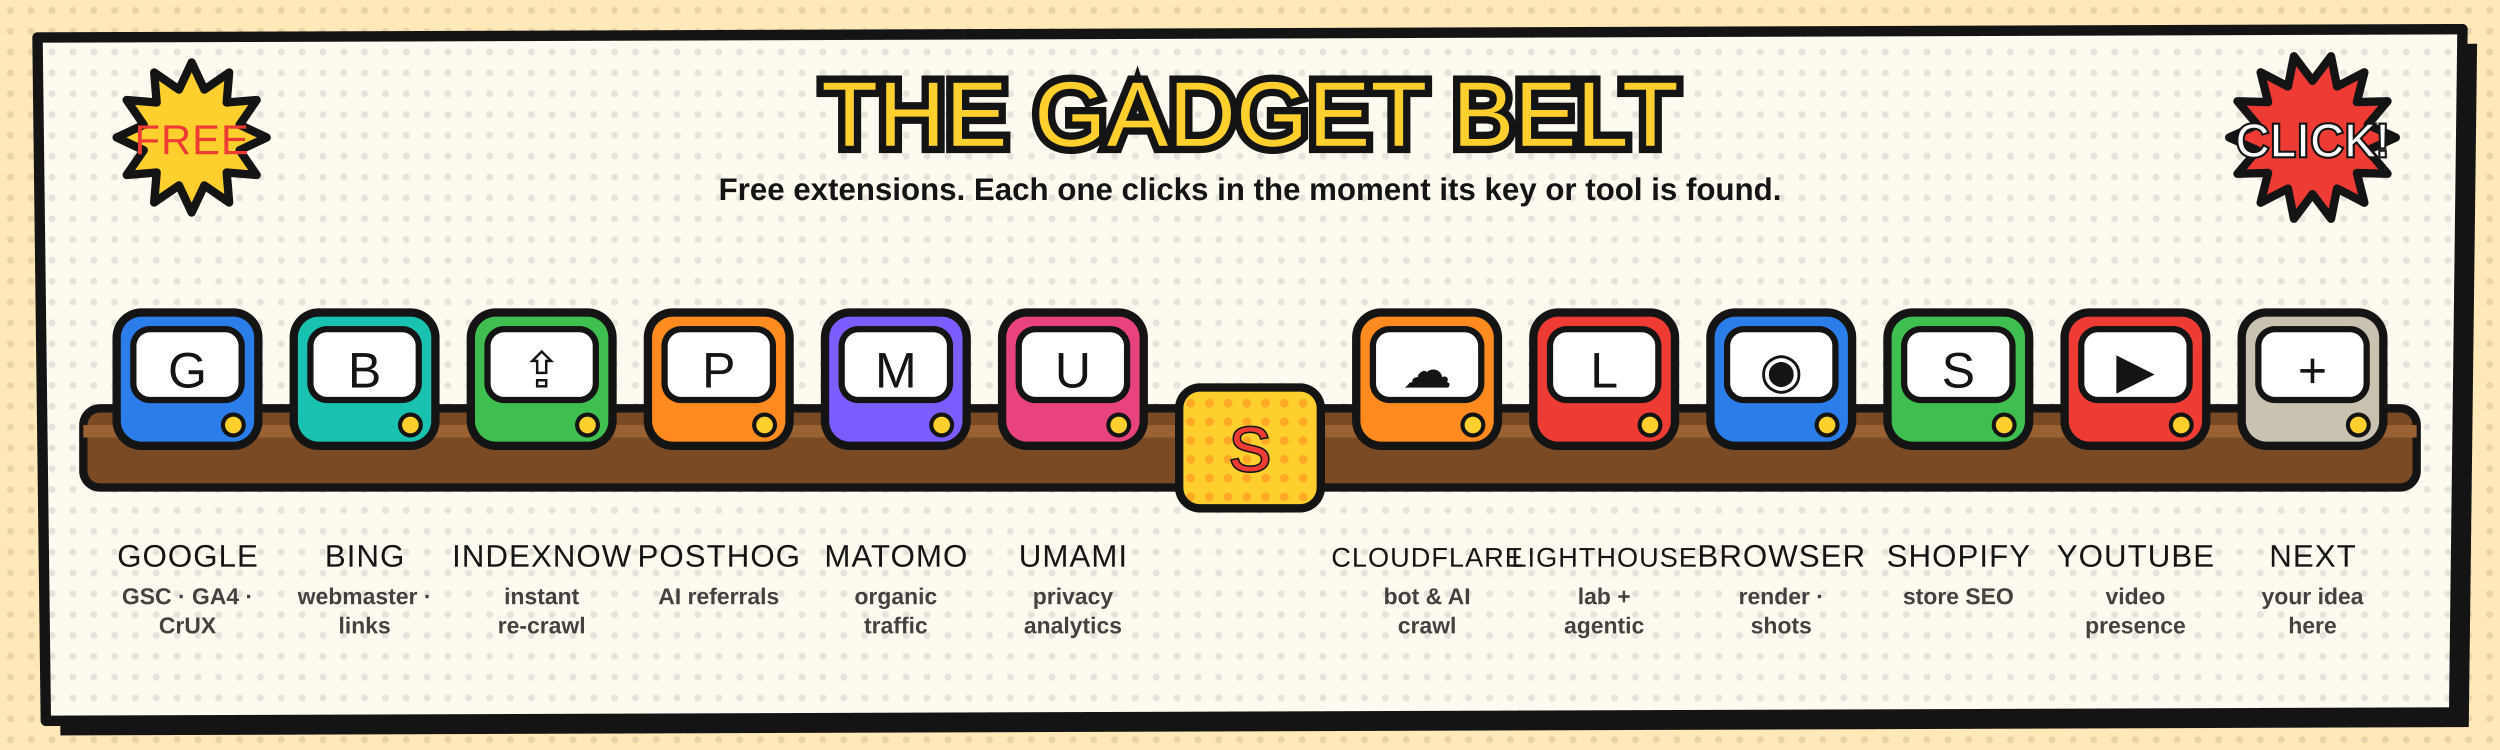
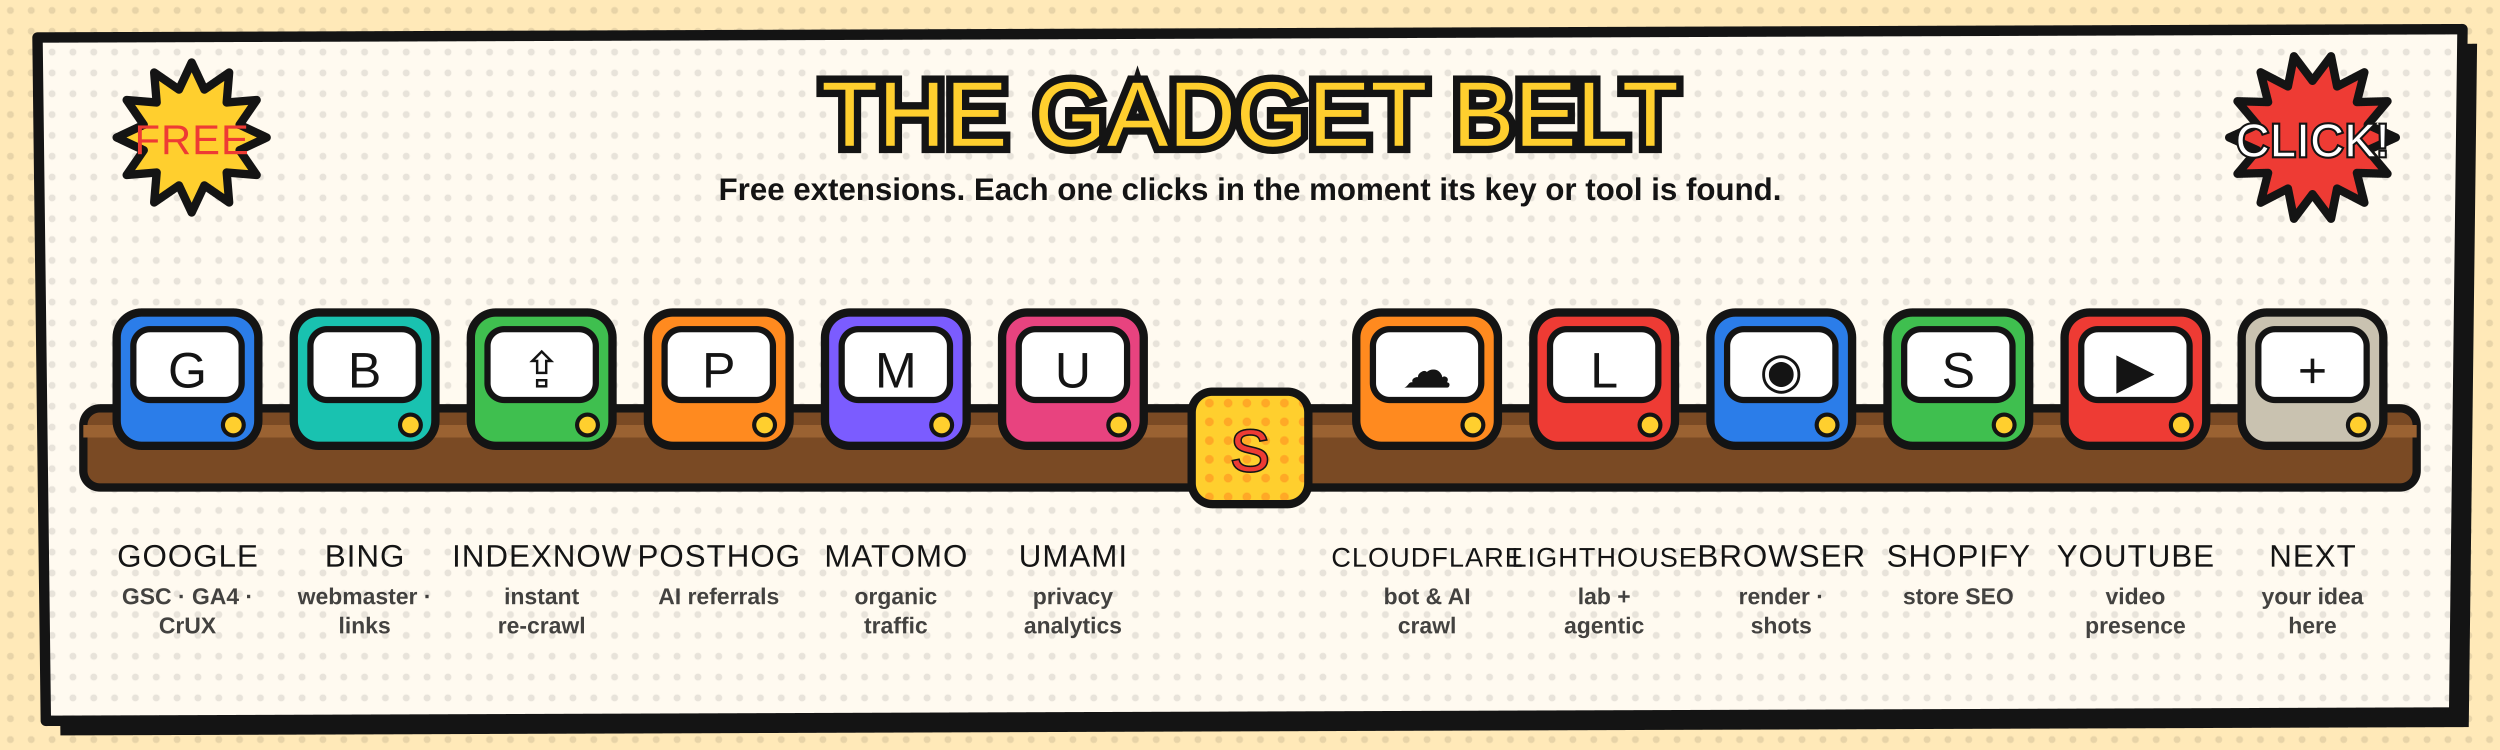
<svg xmlns="http://www.w3.org/2000/svg" width="1200" height="360" viewBox="0 0 1200 360" role="img" aria-labelledby="t d">
  <defs>
    <pattern id="dots" width="10" height="10" patternUnits="userSpaceOnUse">
      <circle cx="5" cy="5" r="1.7" fill="#141414" fill-opacity="0.10" />
    </pattern>
    <pattern id="dotsY" width="9" height="9" patternUnits="userSpaceOnUse">
      <rect width="9" height="9" fill="#ffcf2e" />
      <circle cx="4.5" cy="4.5" r="2.1" fill="#ff8a1f" fill-opacity="0.55" />
    </pattern>
    <pattern id="dotsB" width="9" height="9" patternUnits="userSpaceOnUse">
      <rect width="9" height="9" fill="#2b7de9" />
      <circle cx="4.5" cy="4.5" r="2.2" fill="#1b4fa8" fill-opacity="0.6" />
    </pattern>
    <pattern id="dotsR" width="9" height="9" patternUnits="userSpaceOnUse">
      <rect width="9" height="9" fill="#ee3b34" />
      <circle cx="4.5" cy="4.5" r="2.2" fill="#a8201b" fill-opacity="0.55" />
    </pattern>
    <pattern id="dotsC" width="9" height="9" patternUnits="userSpaceOnUse">
      <rect width="9" height="9" fill="#19c2b0" />
      <circle cx="4.5" cy="4.5" r="2.1" fill="#0d7d72" fill-opacity="0.5" />
    </pattern>
  </defs>
  <style>
text{font-family:'Trebuchet MS', 'Segoe UI', Verdana, Arial, sans-serif} .h{font-family:Impact, 'Arial Black', 'Helvetica Neue', Arial, sans-serif;letter-spacing:.5px} .m{font-family:ui-monospace, Menlo, Consolas, 'Liberation Mono', monospace}
@keyframes bob{0%,100%{transform:translateY(0)}50%{transform:translateY(-6px)}}
@keyframes blink{0%,92%,100%{transform:scaleY(1)}95%{transform:scaleY(.1)}}
@keyframes flap{0%,100%{transform:skewX(0deg) scaleX(1)}50%{transform:skewX(-7deg) scaleX(1.06)}}
@keyframes spin{to{transform:rotate(360deg)}}
@keyframes jitter{0%,100%{transform:translate(0,0) rotate(0)}25%{transform:translate(1px,-1px) rotate(-1deg)}75%{transform:translate(-1px,1px) rotate(1deg)}}
.bob{animation:bob 2.4s ease-in-out infinite;transform-box:fill-box}
.eye{animation:blink 4s infinite;transform-box:fill-box;transform-origin:center}
.cape{animation:flap .7s ease-in-out infinite;transform-box:fill-box;transform-origin:left center}
.spin{animation:spin 14s linear infinite;transform-box:fill-box;transform-origin:center}
.jit{animation:jitter .35s steps(2) infinite;transform-box:fill-box;transform-origin:center}
@keyframes a1{0.0%{transform:scale(0);opacity:0}3.33%{transform:scale(0);opacity:0}5.33%{transform:scale(1.25);opacity:1}6.89%{transform:scale(1);opacity:1}93.33%{transform:scale(1);opacity:1}95.56%{transform:scale(0);opacity:0}100.0%{transform:scale(0);opacity:0}}.a1{animation:a1 9.0s linear infinite;transform-box:fill-box;transform-origin:center;}
@keyframes a2{0.0%{opacity:0}5.56%{opacity:0}8.33%{opacity:1}93.33%{opacity:1}96.11%{opacity:0}100.0%{opacity:0}}.a2{animation:a2 9.0s linear infinite;}
@keyframes a3{0.0%{transform:scale(0);opacity:0}6.89%{transform:scale(0);opacity:0}8.89%{transform:scale(1.25);opacity:1}10.44%{transform:scale(1);opacity:1}93.33%{transform:scale(1);opacity:1}95.56%{transform:scale(0);opacity:0}100.0%{transform:scale(0);opacity:0}}.a3{animation:a3 9.0s linear infinite;transform-box:fill-box;transform-origin:center;}
@keyframes a4{0.0%{opacity:0}9.11%{opacity:0}11.89%{opacity:1}93.33%{opacity:1}96.11%{opacity:0}100.0%{opacity:0}}.a4{animation:a4 9.0s linear infinite;}
@keyframes a5{0.0%{transform:scale(0);opacity:0}10.44%{transform:scale(0);opacity:0}12.44%{transform:scale(1.25);opacity:1}14.0%{transform:scale(1);opacity:1}93.33%{transform:scale(1);opacity:1}95.56%{transform:scale(0);opacity:0}100.0%{transform:scale(0);opacity:0}}.a5{animation:a5 9.0s linear infinite;transform-box:fill-box;transform-origin:center;}
@keyframes a6{0.0%{opacity:0}12.67%{opacity:0}15.44%{opacity:1}93.33%{opacity:1}96.11%{opacity:0}100.0%{opacity:0}}.a6{animation:a6 9.0s linear infinite;}
@keyframes a7{0.0%{transform:scale(0);opacity:0}14.0%{transform:scale(0);opacity:0}16.0%{transform:scale(1.25);opacity:1}17.56%{transform:scale(1);opacity:1}93.33%{transform:scale(1);opacity:1}95.56%{transform:scale(0);opacity:0}100.0%{transform:scale(0);opacity:0}}.a7{animation:a7 9.0s linear infinite;transform-box:fill-box;transform-origin:center;}
@keyframes a8{0.0%{opacity:0}16.22%{opacity:0}19.0%{opacity:1}93.33%{opacity:1}96.11%{opacity:0}100.0%{opacity:0}}.a8{animation:a8 9.0s linear infinite;}
@keyframes a9{0.0%{transform:scale(0);opacity:0}17.56%{transform:scale(0);opacity:0}19.56%{transform:scale(1.25);opacity:1}21.11%{transform:scale(1);opacity:1}93.33%{transform:scale(1);opacity:1}95.56%{transform:scale(0);opacity:0}100.0%{transform:scale(0);opacity:0}}.a9{animation:a9 9.0s linear infinite;transform-box:fill-box;transform-origin:center;}
@keyframes a10{0.0%{opacity:0}19.78%{opacity:0}22.56%{opacity:1}93.33%{opacity:1}96.11%{opacity:0}100.0%{opacity:0}}.a10{animation:a10 9.0s linear infinite;}
@keyframes a11{0.0%{transform:scale(0);opacity:0}21.11%{transform:scale(0);opacity:0}23.11%{transform:scale(1.25);opacity:1}24.67%{transform:scale(1);opacity:1}93.33%{transform:scale(1);opacity:1}95.56%{transform:scale(0);opacity:0}100.0%{transform:scale(0);opacity:0}}.a11{animation:a11 9.0s linear infinite;transform-box:fill-box;transform-origin:center;}
@keyframes a12{0.0%{opacity:0}23.33%{opacity:0}26.11%{opacity:1}93.33%{opacity:1}96.11%{opacity:0}100.0%{opacity:0}}.a12{animation:a12 9.0s linear infinite;}
@keyframes a13{0.0%{transform:scale(0);opacity:0}24.67%{transform:scale(0);opacity:0}26.67%{transform:scale(1.25);opacity:1}28.22%{transform:scale(1);opacity:1}93.33%{transform:scale(1);opacity:1}95.56%{transform:scale(0);opacity:0}100.0%{transform:scale(0);opacity:0}}.a13{animation:a13 9.0s linear infinite;transform-box:fill-box;transform-origin:center;}
@keyframes a14{0.0%{opacity:0}26.89%{opacity:0}29.67%{opacity:1}93.33%{opacity:1}96.11%{opacity:0}100.0%{opacity:0}}.a14{animation:a14 9.0s linear infinite;}
@keyframes a15{0.0%{transform:scale(0);opacity:0}28.22%{transform:scale(0);opacity:0}30.22%{transform:scale(1.25);opacity:1}31.78%{transform:scale(1);opacity:1}93.33%{transform:scale(1);opacity:1}95.56%{transform:scale(0);opacity:0}100.0%{transform:scale(0);opacity:0}}.a15{animation:a15 9.0s linear infinite;transform-box:fill-box;transform-origin:center;}
@keyframes a16{0.0%{opacity:0}30.44%{opacity:0}33.22%{opacity:1}93.33%{opacity:1}96.11%{opacity:0}100.0%{opacity:0}}.a16{animation:a16 9.0s linear infinite;}
@keyframes a17{0.0%{transform:scale(0);opacity:0}31.78%{transform:scale(0);opacity:0}33.78%{transform:scale(1.25);opacity:1}35.33%{transform:scale(1);opacity:1}93.33%{transform:scale(1);opacity:1}95.56%{transform:scale(0);opacity:0}100.0%{transform:scale(0);opacity:0}}.a17{animation:a17 9.0s linear infinite;transform-box:fill-box;transform-origin:center;}
@keyframes a18{0.0%{opacity:0}34.0%{opacity:0}36.78%{opacity:1}93.33%{opacity:1}96.11%{opacity:0}100.0%{opacity:0}}.a18{animation:a18 9.0s linear infinite;}
@keyframes a19{0.0%{transform:scale(0);opacity:0}35.33%{transform:scale(0);opacity:0}37.33%{transform:scale(1.25);opacity:1}38.89%{transform:scale(1);opacity:1}93.33%{transform:scale(1);opacity:1}95.56%{transform:scale(0);opacity:0}100.0%{transform:scale(0);opacity:0}}.a19{animation:a19 9.0s linear infinite;transform-box:fill-box;transform-origin:center;}
@keyframes a20{0.0%{opacity:0}37.56%{opacity:0}40.33%{opacity:1}93.33%{opacity:1}96.11%{opacity:0}100.0%{opacity:0}}.a20{animation:a20 9.0s linear infinite;}
@keyframes a21{0.0%{transform:scale(0);opacity:0}38.89%{transform:scale(0);opacity:0}40.89%{transform:scale(1.25);opacity:1}42.44%{transform:scale(1);opacity:1}93.33%{transform:scale(1);opacity:1}95.56%{transform:scale(0);opacity:0}100.0%{transform:scale(0);opacity:0}}.a21{animation:a21 9.0s linear infinite;transform-box:fill-box;transform-origin:center;}
@keyframes a22{0.0%{opacity:0}41.11%{opacity:0}43.89%{opacity:1}93.33%{opacity:1}96.11%{opacity:0}100.0%{opacity:0}}.a22{animation:a22 9.0s linear infinite;}
@keyframes a23{0.0%{transform:scale(0);opacity:0}42.44%{transform:scale(0);opacity:0}44.44%{transform:scale(1.25);opacity:1}46.0%{transform:scale(1);opacity:1}93.33%{transform:scale(1);opacity:1}95.56%{transform:scale(0);opacity:0}100.0%{transform:scale(0);opacity:0}}.a23{animation:a23 9.0s linear infinite;transform-box:fill-box;transform-origin:center;}
@keyframes a24{0.0%{opacity:0}44.67%{opacity:0}47.44%{opacity:1}93.33%{opacity:1}96.11%{opacity:0}100.0%{opacity:0}}.a24{animation:a24 9.0s linear infinite;}
@keyframes a25{0.0%{transform:scale(0);opacity:0}46.67%{transform:scale(0);opacity:0}48.67%{transform:scale(1.25);opacity:1}50.22%{transform:scale(1);opacity:1}93.33%{transform:scale(1);opacity:1}95.56%{transform:scale(0);opacity:0}100.0%{transform:scale(0);opacity:0}}.a25{animation:a25 9.0s linear infinite;transform-box:fill-box;transform-origin:center;}
@keyframes a26{0.0%{transform:scale(0);opacity:0}22.22%{transform:scale(0);opacity:0}24.22%{transform:scale(1.25);opacity:1}25.78%{transform:scale(1);opacity:1}93.33%{transform:scale(1);opacity:1}95.56%{transform:scale(0);opacity:0}100.0%{transform:scale(0);opacity:0}}.a26{animation:a26 9.0s linear infinite;transform-box:fill-box;transform-origin:center;}
@media (prefers-reduced-motion: reduce){*{animation:none!important}.i0{opacity:0!important}.i1{opacity:1!important;transform:none!important}}
</style>
  <rect width="1200" height="360" fill="#ffe9b8" />
  <rect width="1200" height="360" fill="url(#dots)" />
  <polygon points="25,25 1189,21 1185,349 29,353" fill="#141414" />
  <polygon points="18,18 1182,14 1178,342 22,346" fill="#fffaf0" />
  <polygon points="18,18 1182,14 1178,342 22,346" fill="url(#dots)" stroke="#141414" stroke-width="5" stroke-linejoin="round" />
  <text class="h" x="600" y="70" text-anchor="middle" font-size="44" fill="#ffcf2e" stroke="#141414" stroke-width="7" paint-order="stroke">THE GADGET BELT</text>
  <text x="600" y="96" text-anchor="middle" font-size="15" font-weight="700" fill="#141414">Free extensions. Each one clicks in the moment its key or tool is found.</text>
  <rect x="40" y="196" width="1120" height="38" rx="8" fill="#7a4a24" stroke="#141414" stroke-width="4" />
  <rect x="40" y="204" width="1120" height="6" fill="#9a6232" />
-   <rect x="566" y="186" width="68" height="58" rx="10" fill="url(#dotsY)" stroke="#141414" stroke-width="4" />
-   <text class="h" x="600" y="226" text-anchor="middle" font-size="30" fill="#ee3b34" stroke="#141414" stroke-width="1.5" paint-order="stroke">S</text>
+   <rect x="572" y="188" width="56" height="54" rx="10" fill="url(#dotsY)" stroke="#141414" stroke-width="4" />
+   <text class="h" x="600" y="226" text-anchor="middle" font-size="28" fill="#ee3b34" stroke="#141414" stroke-width="1.5" paint-order="stroke">S</text>
  <g class="a1 i1">
    <rect x="56.0" y="150" width="68" height="64" rx="12" fill="#2b7de9" stroke="#141414" stroke-width="4" />
    <rect x="64.0" y="158" width="52" height="34" rx="8" fill="#fff" stroke="#141414" stroke-width="3" />
    <text class="h" x="90.0" y="186" text-anchor="middle" font-size="24" fill="#141414">G</text>
    <circle cx="112.0" cy="204" r="5" fill="#ffcf2e" stroke="#141414" stroke-width="2" />
  </g>
  <g class="a2 i1">
    <text class="h" x="90.0" y="272" text-anchor="middle" font-size="15" fill="#141414">GOOGLE</text>
    <text x="90.0" y="290" text-anchor="middle" font-size="11" font-weight="700" fill="#141414" opacity="0.8">GSC · GA4 ·</text>
    <text x="90.0" y="304" text-anchor="middle" font-size="11" font-weight="700" fill="#141414" opacity="0.8">CrUX</text>
  </g>
  <g class="a3 i1">
    <rect x="141.0" y="150" width="68" height="64" rx="12" fill="#19c2b0" stroke="#141414" stroke-width="4" />
    <rect x="149.0" y="158" width="52" height="34" rx="8" fill="#fff" stroke="#141414" stroke-width="3" />
    <text class="h" x="175.0" y="186" text-anchor="middle" font-size="24" fill="#141414">B</text>
    <circle cx="197.0" cy="204" r="5" fill="#ffcf2e" stroke="#141414" stroke-width="2" />
  </g>
  <g class="a4 i1">
    <text class="h" x="175.0" y="272" text-anchor="middle" font-size="15" fill="#141414">BING</text>
    <text x="175.0" y="290" text-anchor="middle" font-size="11" font-weight="700" fill="#141414" opacity="0.8">webmaster ·</text>
    <text x="175.0" y="304" text-anchor="middle" font-size="11" font-weight="700" fill="#141414" opacity="0.8">links</text>
  </g>
  <g class="a5 i1">
    <rect x="226.0" y="150" width="68" height="64" rx="12" fill="#3fbf4f" stroke="#141414" stroke-width="4" />
    <rect x="234.0" y="158" width="52" height="34" rx="8" fill="#fff" stroke="#141414" stroke-width="3" />
    <text class="h" x="260.0" y="186" text-anchor="middle" font-size="24" fill="#141414">⇪</text>
    <circle cx="282.0" cy="204" r="5" fill="#ffcf2e" stroke="#141414" stroke-width="2" />
  </g>
  <g class="a6 i1">
    <text class="h" x="260.0" y="272" text-anchor="middle" font-size="15" fill="#141414">INDEXNOW</text>
    <text x="260.0" y="290" text-anchor="middle" font-size="11" font-weight="700" fill="#141414" opacity="0.8">instant</text>
    <text x="260.0" y="304" text-anchor="middle" font-size="11" font-weight="700" fill="#141414" opacity="0.8">re-crawl</text>
  </g>
  <g class="a7 i1">
    <rect x="311.0" y="150" width="68" height="64" rx="12" fill="#ff8a1f" stroke="#141414" stroke-width="4" />
    <rect x="319.0" y="158" width="52" height="34" rx="8" fill="#fff" stroke="#141414" stroke-width="3" />
    <text class="h" x="345.0" y="186" text-anchor="middle" font-size="24" fill="#141414">P</text>
    <circle cx="367.0" cy="204" r="5" fill="#ffcf2e" stroke="#141414" stroke-width="2" />
  </g>
  <g class="a8 i1">
    <text class="h" x="345.0" y="272" text-anchor="middle" font-size="15" fill="#141414">POSTHOG</text>
    <text x="345.0" y="290" text-anchor="middle" font-size="11" font-weight="700" fill="#141414" opacity="0.8">AI referrals</text>
  </g>
  <g class="a9 i1">
    <rect x="396.0" y="150" width="68" height="64" rx="12" fill="#7b5cff" stroke="#141414" stroke-width="4" />
    <rect x="404.0" y="158" width="52" height="34" rx="8" fill="#fff" stroke="#141414" stroke-width="3" />
    <text class="h" x="430.0" y="186" text-anchor="middle" font-size="24" fill="#141414">M</text>
    <circle cx="452.0" cy="204" r="5" fill="#ffcf2e" stroke="#141414" stroke-width="2" />
  </g>
  <g class="a10 i1">
    <text class="h" x="430.0" y="272" text-anchor="middle" font-size="15" fill="#141414">MATOMO</text>
    <text x="430.0" y="290" text-anchor="middle" font-size="11" font-weight="700" fill="#141414" opacity="0.8">organic</text>
    <text x="430.0" y="304" text-anchor="middle" font-size="11" font-weight="700" fill="#141414" opacity="0.8">traffic</text>
  </g>
  <g class="a11 i1">
    <rect x="481.0" y="150" width="68" height="64" rx="12" fill="#e8437f" stroke="#141414" stroke-width="4" />
    <rect x="489.0" y="158" width="52" height="34" rx="8" fill="#fff" stroke="#141414" stroke-width="3" />
    <text class="h" x="515.0" y="186" text-anchor="middle" font-size="24" fill="#141414">U</text>
    <circle cx="537.0" cy="204" r="5" fill="#ffcf2e" stroke="#141414" stroke-width="2" />
  </g>
  <g class="a12 i1">
    <text class="h" x="515.0" y="272" text-anchor="middle" font-size="15" fill="#141414">UMAMI</text>
    <text x="515.0" y="290" text-anchor="middle" font-size="11" font-weight="700" fill="#141414" opacity="0.8">privacy</text>
    <text x="515.0" y="304" text-anchor="middle" font-size="11" font-weight="700" fill="#141414" opacity="0.8">analytics</text>
  </g>
  <g class="a13 i1">
    <rect x="651.0" y="150" width="68" height="64" rx="12" fill="#ff8a1f" stroke="#141414" stroke-width="4" />
    <rect x="659.0" y="158" width="52" height="34" rx="8" fill="#fff" stroke="#141414" stroke-width="3" />
    <text class="h" x="685.0" y="186" text-anchor="middle" font-size="24" fill="#141414">☁</text>
    <circle cx="707.0" cy="204" r="5" fill="#ffcf2e" stroke="#141414" stroke-width="2" />
  </g>
  <g class="a14 i1">
    <text class="h" x="685.0" y="272" text-anchor="middle" font-size="13" fill="#141414">CLOUDFLARE</text>
    <text x="685.0" y="290" text-anchor="middle" font-size="11" font-weight="700" fill="#141414" opacity="0.8">bot &amp; AI</text>
    <text x="685.0" y="304" text-anchor="middle" font-size="11" font-weight="700" fill="#141414" opacity="0.8">crawl</text>
  </g>
  <g class="a15 i1">
    <rect x="736.0" y="150" width="68" height="64" rx="12" fill="#ee3b34" stroke="#141414" stroke-width="4" />
    <rect x="744.0" y="158" width="52" height="34" rx="8" fill="#fff" stroke="#141414" stroke-width="3" />
    <text class="h" x="770.0" y="186" text-anchor="middle" font-size="24" fill="#141414">L</text>
    <circle cx="792.0" cy="204" r="5" fill="#ffcf2e" stroke="#141414" stroke-width="2" />
  </g>
  <g class="a16 i1">
    <text class="h" x="770.0" y="272" text-anchor="middle" font-size="13" fill="#141414">LIGHTHOUSE</text>
    <text x="770.0" y="290" text-anchor="middle" font-size="11" font-weight="700" fill="#141414" opacity="0.8">lab +</text>
    <text x="770.0" y="304" text-anchor="middle" font-size="11" font-weight="700" fill="#141414" opacity="0.8">agentic</text>
  </g>
  <g class="a17 i1">
    <rect x="821.0" y="150" width="68" height="64" rx="12" fill="#2b7de9" stroke="#141414" stroke-width="4" />
    <rect x="829.0" y="158" width="52" height="34" rx="8" fill="#fff" stroke="#141414" stroke-width="3" />
    <text class="h" x="855.0" y="186" text-anchor="middle" font-size="24" fill="#141414">◉</text>
    <circle cx="877.0" cy="204" r="5" fill="#ffcf2e" stroke="#141414" stroke-width="2" />
  </g>
  <g class="a18 i1">
    <text class="h" x="855.0" y="272" text-anchor="middle" font-size="15" fill="#141414">BROWSER</text>
    <text x="855.0" y="290" text-anchor="middle" font-size="11" font-weight="700" fill="#141414" opacity="0.8">render ·</text>
    <text x="855.0" y="304" text-anchor="middle" font-size="11" font-weight="700" fill="#141414" opacity="0.8">shots</text>
  </g>
  <g class="a19 i1">
    <rect x="906.0" y="150" width="68" height="64" rx="12" fill="#3fbf4f" stroke="#141414" stroke-width="4" />
    <rect x="914.0" y="158" width="52" height="34" rx="8" fill="#fff" stroke="#141414" stroke-width="3" />
    <text class="h" x="940.0" y="186" text-anchor="middle" font-size="24" fill="#141414">S</text>
    <circle cx="962.0" cy="204" r="5" fill="#ffcf2e" stroke="#141414" stroke-width="2" />
  </g>
  <g class="a20 i1">
    <text class="h" x="940.0" y="272" text-anchor="middle" font-size="15" fill="#141414">SHOPIFY</text>
    <text x="940.0" y="290" text-anchor="middle" font-size="11" font-weight="700" fill="#141414" opacity="0.8">store SEO</text>
  </g>
  <g class="a21 i1">
    <rect x="991.0" y="150" width="68" height="64" rx="12" fill="#ee3b34" stroke="#141414" stroke-width="4" />
    <rect x="999.0" y="158" width="52" height="34" rx="8" fill="#fff" stroke="#141414" stroke-width="3" />
    <text class="h" x="1025.0" y="186" text-anchor="middle" font-size="24" fill="#141414">▶</text>
    <circle cx="1047.0" cy="204" r="5" fill="#ffcf2e" stroke="#141414" stroke-width="2" />
  </g>
  <g class="a22 i1">
    <text class="h" x="1025.0" y="272" text-anchor="middle" font-size="15" fill="#141414">YOUTUBE</text>
    <text x="1025.0" y="290" text-anchor="middle" font-size="11" font-weight="700" fill="#141414" opacity="0.8">video</text>
    <text x="1025.0" y="304" text-anchor="middle" font-size="11" font-weight="700" fill="#141414" opacity="0.8">presence</text>
  </g>
  <g class="a23 i1">
    <rect x="1076.0" y="150" width="68" height="64" rx="12" fill="#c9c2b0" stroke="#141414" stroke-width="4" />
    <rect x="1084.0" y="158" width="52" height="34" rx="8" fill="#fff" stroke="#141414" stroke-width="3" />
    <text class="h" x="1110.0" y="186" text-anchor="middle" font-size="24" fill="#141414">+</text>
    <circle cx="1132.0" cy="204" r="5" fill="#ffcf2e" stroke="#141414" stroke-width="2" />
  </g>
  <g class="a24 i1">
    <text class="h" x="1110.0" y="272" text-anchor="middle" font-size="15" fill="#141414">NEXT</text>
    <text x="1110.0" y="290" text-anchor="middle" font-size="11" font-weight="700" fill="#141414" opacity="0.8">your idea</text>
    <text x="1110.0" y="304" text-anchor="middle" font-size="11" font-weight="700" fill="#141414" opacity="0.8">here</text>
  </g>
  <g class="a25 i1">
    <polygon points="1150.0,66.0 1136.5,72.1 1146.0,83.4 1131.3,83.0 1134.9,97.3 1121.8,90.5 1118.9,105.0 1110.0,93.2 1101.1,105.0 1098.2,90.5 1085.1,97.3 1088.7,83.0 1074.0,83.4 1083.5,72.1 1070.0,66.0 1083.5,59.9 1074.0,48.6 1088.7,49.0 1085.1,34.7 1098.2,41.5 1101.1,27.0 1110.0,38.8 1118.9,27.0 1121.8,41.5 1134.9,34.7 1131.3,49.0 1146.0,48.6 1136.5,59.9" fill="#ee3b34" stroke="#141414" stroke-width="4" stroke-linejoin="round" />
    <text class="h" x="1110" y="75" text-anchor="middle" font-size="22" fill="#fff" stroke="#141414" stroke-width="2" paint-order="stroke">CLICK!</text>
  </g>
  <g class="a26 i1">
    <polygon points="128.0,66.0 115.0,72.1 123.2,84.0 108.8,82.8 110.0,97.2 98.1,89.0 92.0,102.0 85.9,89.0 74.0,97.2 75.2,82.8 60.8,84.0 69.0,72.1 56.0,66.0 69.0,59.9 60.8,48.0 75.2,49.2 74.0,34.8 85.9,43.0 92.0,30.0 98.1,43.0 110.0,34.8 108.8,49.2 123.2,48.0 115.0,59.9" fill="#ffcf2e" stroke="#141414" stroke-width="4" stroke-linejoin="round" />
    <text class="h" x="92" y="74" text-anchor="middle" font-size="20" fill="#ee3b34">FREE</text>
  </g>
</svg>
